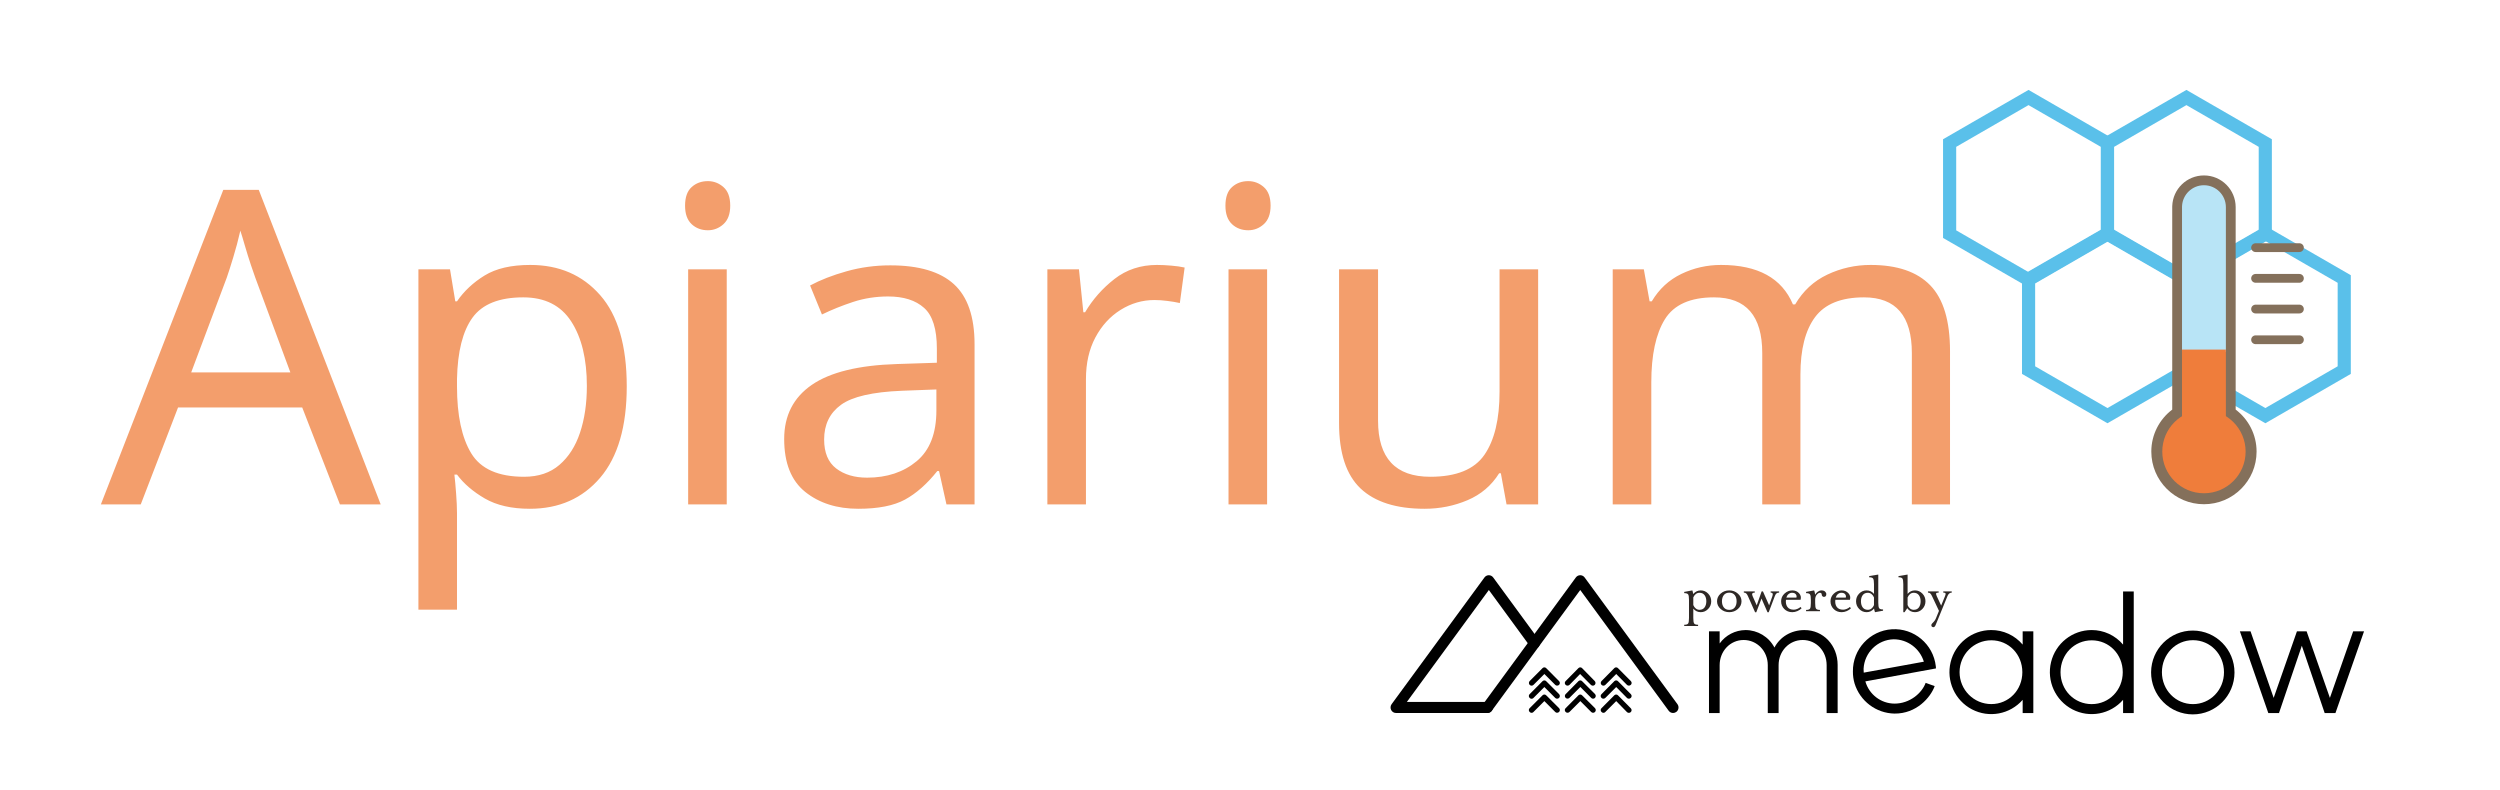
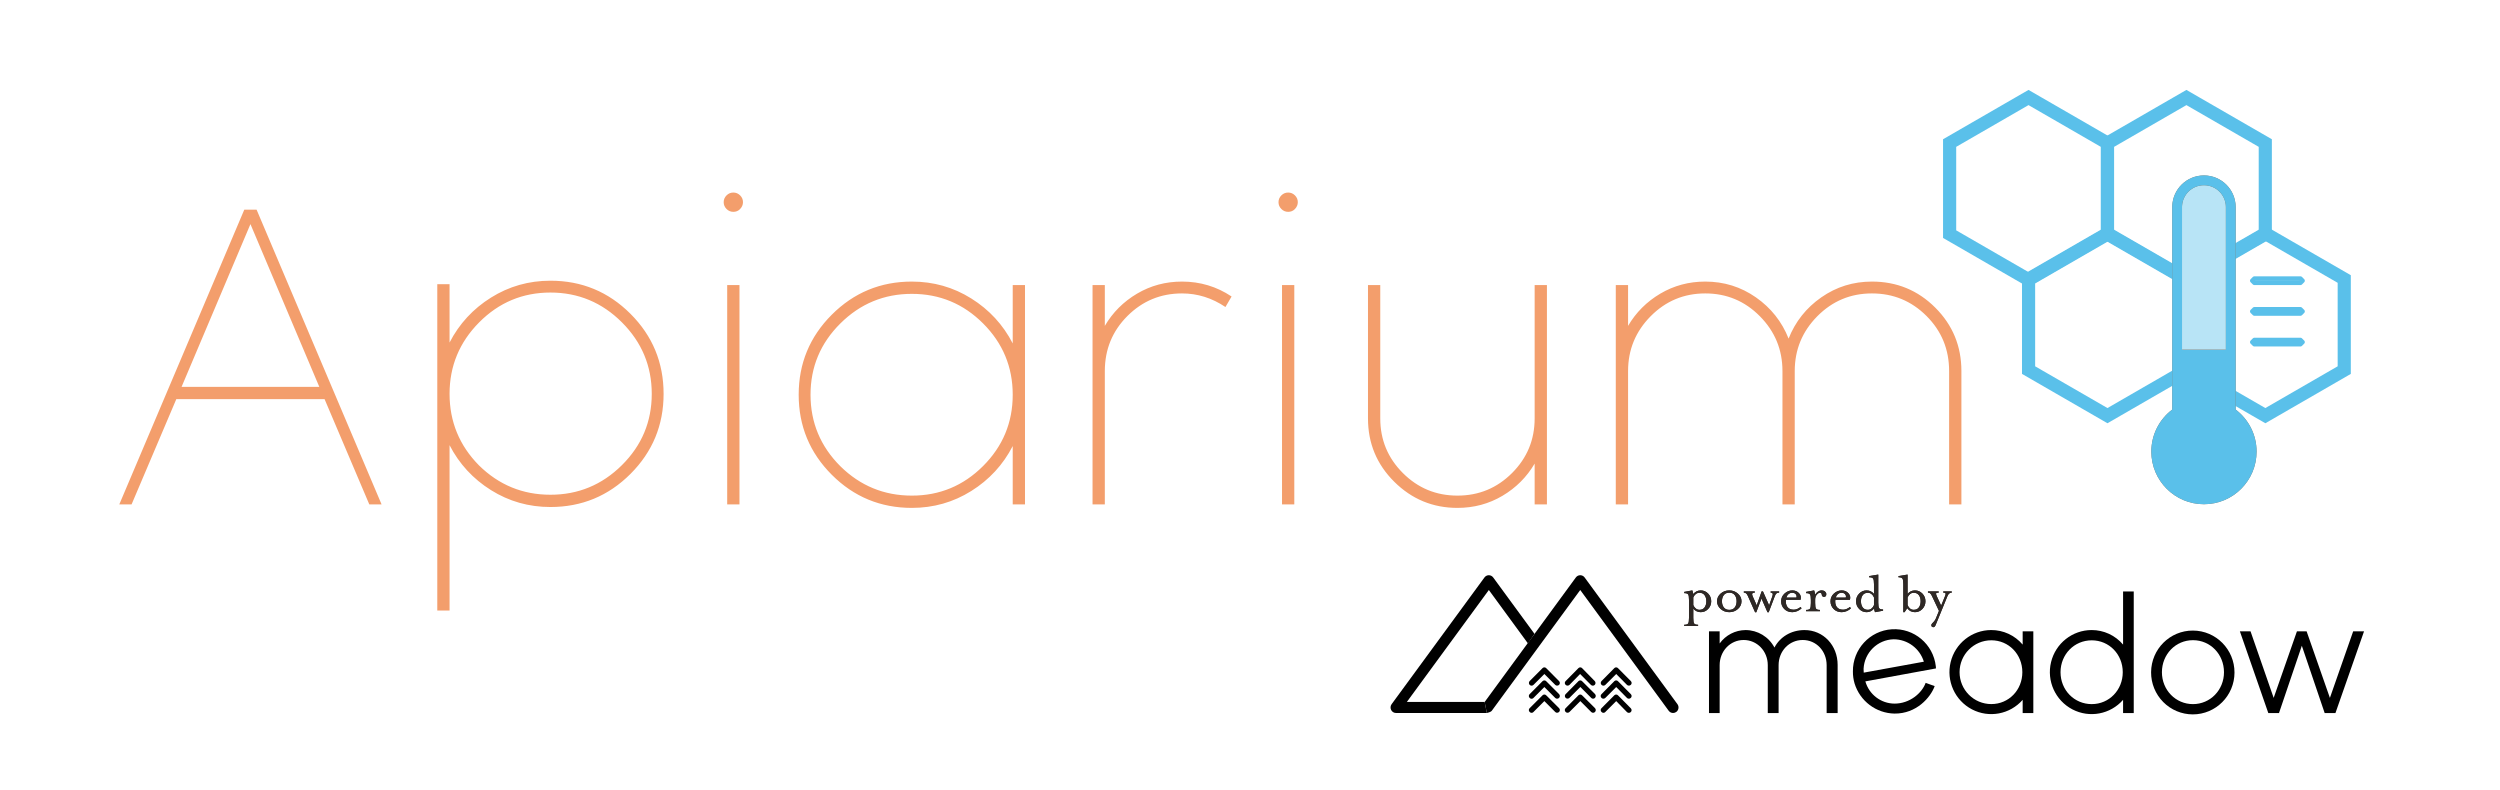
<svg xmlns="http://www.w3.org/2000/svg" width="570px" height="180px" viewBox="0 0 570 180" version="1.1">
  <g id="Apiarium_Logo" stroke="none" stroke-width="1" fill="none" fill-rule="evenodd">
    <g id="Icon" transform="translate(440, 20.5)">
      <g id="Honeycomb" stroke="#5AC0EA" stroke-width="3">
        <path d="M22.5,1.732 L4.514,12.116 L4.514,32.884 L22.5,43.268 L40.486,32.884 L40.486,12.116 L22.5,1.732 Z" id="Polygon" />
        <path d="M40.5,32.732 L22.514,43.116 L22.514,63.884 L40.5,74.268 L58.486,63.884 L58.486,43.116 L40.5,32.732 Z" id="Polygon-Copy" />
        <path d="M58.5,1.732 L40.514,12.116 L40.514,32.884 L58.5,43.268 L76.486,32.884 L76.486,12.116 L58.5,1.732 Z" id="Polygon-Copy-2" />
        <path d="M76.5,32.732 L58.514,43.116 L58.514,63.884 L76.5,74.268 L94.486,63.884 L94.486,43.116 L76.5,32.732 Z" id="Polygon-Copy-3" />
      </g>
      <g id="Therm" transform="translate(50.5, 19.5)">
        <path d="M12,0 C15.994,0 19.232,3.238 19.232,7.232 L19.232,7.232 L19.232,53.387 C22.128,55.578 24,59.052 24,62.964 C24,69.591 18.627,74.964 12,74.964 C5.373,74.964 0,69.591 0,62.964 C0,59.052 1.872,55.578 4.768,53.387 L4.768,7.232 L4.772,6.988 C4.901,3.107 8.087,0 12,0 Z" id="Combined-Shape" fill="#84705B" />
        <path d="M12,2.232 C14.761,2.232 17,4.471 17,7.232 L17,7.232 L17,40.232 L7,40.232 L7,7.232 L7.005,7.015 C7.118,4.354 9.311,2.232 12,2.232 Z" id="Combined-Shape" fill="#B8E4F6" />
        <circle id="Oval-Copy-2" fill="#EF7D3B" cx="12" cy="62.964" r="9.5" />
        <rect id="Rectangle-Copy-2" fill="#EF7D3B" x="7" y="39.705" width="10" height="24" />
-         <line x1="23.768" y1="16.464" x2="33.768" y2="16.464" id="Path-4" stroke="#84705B" stroke-width="2" stroke-linecap="round" stroke-linejoin="round" />
-         <line x1="23.768" y1="23.464" x2="33.768" y2="23.464" id="Path-4-Copy" stroke="#84705B" stroke-width="2" stroke-linecap="round" stroke-linejoin="round" />
-         <line x1="23.768" y1="30.464" x2="33.768" y2="30.464" id="Path-4-Copy-2" stroke="#84705B" stroke-width="2" stroke-linecap="round" stroke-linejoin="round" />
-         <line x1="23.768" y1="37.464" x2="33.768" y2="37.464" id="Path-4-Copy-3" stroke="#84705B" stroke-width="2" stroke-linecap="round" stroke-linejoin="round" />
+       </g>
+       <g id="Therm" transform="translate(50.5, 19.5)">
+         <path d="M12,0 C15.913,0 19.099,3.107 19.228,6.988 L19.232,7.232 L19.232,53.387 C22.128,55.578 24,59.052 24,62.964 C24,69.591 18.627,74.964 12,74.964 C5.373,74.964 0,69.591 0,62.964 C0,59.052 1.872,55.578 4.768,53.387 L4.768,7.232 L4.772,6.988 C4.901,3.107 8.087,0 12,0 Z M17,7.232 L16.995,7.015 C16.882,4.354 14.689,2.232 12,2.232 C9.386,2.232 7.24,4.238 7.019,6.795 L7.005,7.015 L7,7.232 L7,39.705 L17,39.705 L17,7.232 Z" id="Combined-Shape" fill="#5AC0EA" />
+         <polygon id="Path-6" stroke="#5AC0EA" stroke-linecap="round" stroke-linejoin="round" points="23.5 23.5 34 23.5 34.5 24 34 24.5 23.5 24.5 23 24" />
+         <polygon id="Path-6-Copy" stroke="#5AC0EA" stroke-linecap="round" stroke-linejoin="round" points="23.5 30.5 34 30.5 34.5 31 34 31.5 23.5 31.5 23 31" />
+         <polygon id="Path-6-Copy-2" stroke="#5AC0EA" stroke-linecap="round" stroke-linejoin="round" points="23.5 37.5 34 37.5 34.5 38 34 38.5 23.5 38.5 23 38" />
      </g>
    </g>
-     <text id="Apiarium" font-family="Wavehaus-28Thin, Wavehaus" font-size="100" font-weight="300" fill="#F39E6C">
-       <tspan x="23" y="115">Apiarium</tspan>
-     </text>
+     <path d="M30,115 L40.2,91 L74,91 L84.2,115 L87,115 L58.5,47.8 L55.7,47.8 L27.2,115 L30,115 Z M72.8,88.2 L41.4,88.2 L57.1,51.1 L72.8,88.2 Z M102.5,139.2 L102.5,101.5 C104.7,105.767 107.85,109.183 111.95,111.75 C116.05,114.317 120.567,115.6 125.5,115.6 C132.633,115.6 138.717,113.083 143.75,108.05 C148.783,103.017 151.3,96.933 151.3,89.8 C151.3,82.667 148.783,76.583 143.75,71.55 C138.717,66.517 132.633,64 125.5,64 C120.567,64 116.05,65.283 111.95,67.85 C107.85,70.417 104.7,73.833 102.5,78.1 L102.5,78.1 L102.5,64.8 L99.7,64.8 L99.7,139.2 L102.5,139.2 Z M125.5,112.8 C119.167,112.8 113.733,110.567 109.2,106.1 C104.733,101.567 102.5,96.133 102.5,89.8 C102.5,83.467 104.75,78.033 109.25,73.5 C113.75,68.967 119.167,66.7 125.5,66.7 C131.833,66.7 137.267,68.967 141.8,73.5 C146.333,78.033 148.6,83.467 148.6,89.8 C148.6,96.133 146.333,101.55 141.8,106.05 C137.267,110.55 131.833,112.8 125.5,112.8 Z M167.2,48.3 C167.8,48.3 168.3,48.1 168.7,47.7 C169.167,47.233 169.4,46.7 169.4,46.1 C169.4,45.5 169.183,44.983 168.75,44.55 C168.317,44.117 167.8,43.9 167.2,43.9 C166.6,43.9 166.083,44.117 165.65,44.55 C165.217,44.983 165,45.5 165,46.1 C165,46.7 165.217,47.217 165.65,47.65 C166.083,48.083 166.6,48.3 167.2,48.3 Z M168.6,115 L168.6,65 L165.8,65 L165.8,115 L168.6,115 Z M207.9,115.8 C212.833,115.8 217.35,114.517 221.45,111.95 C225.55,109.383 228.7,105.967 230.9,101.7 L230.9,101.7 L230.9,115 L233.7,115 L233.7,65 L230.9,65 L230.9,78.3 C228.7,74.033 225.55,70.617 221.45,68.05 C217.35,65.483 212.833,64.2 207.9,64.2 C200.767,64.2 194.683,66.717 189.65,71.75 C184.617,76.783 182.1,82.867 182.1,90 C182.1,97.133 184.617,103.217 189.65,108.25 C194.683,113.283 200.767,115.8 207.9,115.8 Z M207.9,113 C201.567,113 196.133,110.767 191.6,106.3 C187.067,101.767 184.8,96.333 184.8,90 C184.8,83.667 187.067,78.25 191.6,73.75 C196.133,69.25 201.567,67 207.9,67 C214.233,67 219.65,69.25 224.15,73.75 C228.65,78.25 230.9,83.667 230.9,90 C230.9,96.333 228.65,101.75 224.15,106.25 C219.65,110.75 214.233,113 207.9,113 Z M251.9,115 L251.9,84.6 C251.9,79.667 253.617,75.483 257.05,72.05 C260.483,68.617 264.633,66.9 269.5,66.9 C273.033,66.9 276.333,67.933 279.4,70 L279.4,70 L280.8,67.6 C277.4,65.333 273.633,64.2 269.5,64.2 C265.767,64.2 262.35,65.117 259.25,66.95 C256.15,68.783 253.7,71.233 251.9,74.3 L251.9,74.3 L251.9,65 L249.1,65 L249.1,115 L251.9,115 Z M293.7,48.3 C294.3,48.3 294.8,48.1 295.2,47.7 C295.667,47.233 295.9,46.7 295.9,46.1 C295.9,45.5 295.683,44.983 295.25,44.55 C294.817,44.117 294.3,43.9 293.7,43.9 C293.1,43.9 292.583,44.117 292.15,44.55 C291.717,44.983 291.5,45.5 291.5,46.1 C291.5,46.7 291.717,47.217 292.15,47.65 C292.583,48.083 293.1,48.3 293.7,48.3 Z M295.1,115 L295.1,65 L292.3,65 L292.3,115 L295.1,115 Z M332.3,115.8 C336.033,115.8 339.45,114.883 342.55,113.05 C345.65,111.217 348.1,108.767 349.9,105.7 L349.9,105.7 L349.9,115 L352.7,115 L352.7,65 L349.9,65 L349.9,95.4 C349.9,100.267 348.183,104.417 344.75,107.85 C341.317,111.283 337.167,113 332.3,113 C327.433,113 323.283,111.283 319.85,107.85 C316.417,104.417 314.7,100.267 314.7,95.4 L314.7,95.4 L314.7,65 L311.9,65 L311.9,95.4 C311.9,101.067 313.9,105.883 317.9,109.85 C321.9,113.817 326.7,115.8 332.3,115.8 Z M371.2,115 L371.2,84.6 C371.2,79.733 372.917,75.567 376.35,72.1 C379.783,68.633 383.933,66.9 388.8,66.9 C393.667,66.9 397.817,68.633 401.25,72.1 C404.683,75.567 406.4,79.733 406.4,84.6 L406.4,84.6 L406.4,115 L409.2,115 L409.2,84.6 C409.2,79.733 410.917,75.567 414.35,72.1 C417.783,68.633 421.933,66.9 426.8,66.9 C431.667,66.9 435.817,68.617 439.25,72.05 C442.683,75.483 444.4,79.667 444.4,84.6 L444.4,84.6 L444.4,115 L447.2,115 L447.2,84.6 C447.2,78.933 445.217,74.117 441.25,70.15 C437.283,66.183 432.467,64.2 426.8,64.2 C422.533,64.2 418.683,65.4 415.25,67.8 C411.817,70.2 409.333,73.333 407.8,77.2 C406.267,73.333 403.783,70.2 400.35,67.8 C396.917,65.4 393.067,64.2 388.8,64.2 C385.067,64.2 381.65,65.117 378.55,66.95 C375.45,68.783 373,71.233 371.2,74.3 L371.2,74.3 L371.2,65 L368.4,65 L368.4,115 L371.2,115 Z" id="Apiarium" fill="#F39E6C" fill-rule="nonzero" />
    <g id="Powered_by_Meadow_mono" transform="translate(317, 131)" fill-rule="nonzero">
-       <g id="meadow-logo-wordmark-color-h" fill="#000000">
-         <path d="M101.981,20.591 L101.981,31.584 L99.475,31.584 L99.475,20.655 C99.475,17.455 97.118,14.918 94.021,14.918 C90.924,14.918 88.522,17.452 88.522,20.655 L88.522,31.575 L86.053,31.575 L86.053,20.655 C86.053,17.455 83.622,14.918 80.554,14.918 C77.486,14.918 75.081,17.455 75.081,20.655 L75.081,31.575 L72.649,31.575 L72.649,12.948 L75.081,12.948 L75.081,15.709 C76.453,13.809 78.641,12.676 80.976,12.655 C83.74,12.653 86.278,14.186 87.573,16.64 C88.826,14.255 91.335,12.655 94.427,12.655 C98.736,12.652 101.981,16.154 101.981,20.591 Z" id="Path" />
-         <path d="M122.048,24.689 L124.109,25.434 C123.151,28.052 119.947,31.732 114.971,31.697 C110.76,31.635 107.069,28.85 105.834,24.803 C105.579,23.928 105.455,23.02 105.463,22.109 C105.398,17.031 109.307,12.794 114.35,12.475 C119.393,12.157 123.799,15.87 124.366,20.916 C124.396,21.076 124.409,21.237 124.404,21.399 L108.302,24.355 C109.151,27.346 111.865,29.412 114.96,29.423 C118.433,29.423 121.2,27.037 122.048,24.689 Z M107.897,21.489 C107.897,21.713 107.932,21.975 107.932,22.362 L121.64,19.866 C120.706,16.829 117.911,14.758 114.748,14.758 C111.068,14.858 108.083,17.788 107.897,21.484 L107.897,21.489 Z" id="Shape" />
-         <path d="M146.598,12.948 L146.598,31.584 L144.167,31.584 L144.167,28.564 C141.269,31.875 136.496,32.77 132.605,30.733 C128.714,28.696 126.708,24.253 127.745,19.968 C128.783,15.684 132.596,12.664 136.983,12.651 C139.747,12.639 142.376,13.852 144.167,15.968 L144.167,12.948 L146.598,12.948 Z M144.094,22.257 C144.094,18.185 140.997,14.985 137.018,14.985 C133.021,14.985 129.782,18.241 129.782,22.257 C129.782,26.274 133.021,29.53 137.018,29.53 C140.997,29.533 144.094,26.33 144.094,22.266 L144.094,22.257 Z" id="Shape" />
-         <path d="M169.493,3.857 L169.493,31.584 L167.062,31.584 L167.062,28.564 C164.163,31.875 159.391,32.77 155.5,30.733 C151.609,28.696 149.603,24.253 150.64,19.968 C151.677,15.684 155.49,12.664 159.878,12.652 C162.642,12.639 165.27,13.852 167.062,15.968 L167.062,3.857 L169.493,3.857 Z M166.989,22.266 C166.989,18.193 163.892,14.993 159.912,14.993 C155.933,14.993 152.801,18.193 152.801,22.266 C152.801,26.339 155.933,29.539 159.912,29.539 C163.892,29.539 166.989,26.33 166.989,22.266 Z" id="Shape" />
-         <path d="M173.449,22.266 C173.481,16.996 177.752,12.747 182.996,12.768 C188.239,12.789 192.476,17.073 192.465,22.344 C192.455,27.614 188.201,31.881 182.958,31.881 C180.426,31.88 177.999,30.865 176.215,29.06 C174.43,27.256 173.435,24.811 173.449,22.266 Z M190.069,22.266 C190.069,18.193 186.975,14.961 182.995,14.961 C179.015,14.961 175.918,18.205 175.918,22.266 C175.918,26.327 179.05,29.539 182.995,29.539 C186.94,29.539 190.069,26.33 190.069,22.266 Z" id="Shape" />
-         <polygon id="Path" points="222 12.948 215.479 31.584 213.027 31.584 207.817 16.23 202.608 31.584 200.176 31.584 193.693 12.948 196.124 12.948 201.395 28.119 206.7 12.948 208.909 12.948 214.217 28.119 219.522 12.948" />
-         <path d="M22.128,31.561 L1.288,31.561 C0.817,31.561 0.386,31.292 0.177,30.868 C-0.033,30.442 0.01,29.934 0.289,29.551 L21.459,0.657 C21.693,0.338 22.063,0.149 22.458,0.148 L22.458,0.148 C22.848,0.153 23.213,0.341 23.445,0.657 L33.864,14.88 C34.274,15.439 34.157,16.225 33.604,16.64 C33.34,16.839 33.008,16.923 32.682,16.874 C32.356,16.826 32.062,16.648 31.867,16.381 L22.458,3.52 L3.763,29.041 L22.128,29.041 C22.82,29.041 23.381,29.605 23.381,30.301 C23.381,30.997 22.82,31.561 22.128,31.561 Z" id="Path" />
-         <path d="M64.461,31.561 C64.066,31.561 63.694,31.372 63.46,31.052 L43.294,3.52 L23.129,31.052 C22.721,31.604 21.944,31.721 21.392,31.313 C20.841,30.896 20.726,30.11 21.135,29.551 L42.296,0.657 C42.529,0.338 42.9,0.149 43.294,0.149 C43.689,0.149 44.06,0.338 44.293,0.657 L65.457,29.551 C65.867,30.11 65.752,30.896 65.199,31.313 C64.986,31.474 64.727,31.56 64.461,31.561 Z" id="Path" />
-         <path d="M35.546,27.546 C35.441,27.427 35.291,27.356 35.133,27.35 C34.974,27.345 34.82,27.405 34.707,27.517 L34.681,27.546 L31.769,30.455 C31.651,30.559 31.58,30.707 31.573,30.864 C31.565,31.021 31.621,31.175 31.728,31.29 C31.74,31.305 31.754,31.319 31.769,31.331 C31.871,31.447 32.014,31.517 32.168,31.527 C32.322,31.536 32.473,31.483 32.588,31.38 L32.634,31.331 L35.112,28.849 L37.592,31.331 C37.705,31.448 37.862,31.513 38.024,31.508 C38.185,31.506 38.34,31.443 38.458,31.331 C38.696,31.11 38.714,30.739 38.498,30.496 L38.458,30.455 L35.546,27.546 Z" id="Path" />
-         <path d="M35.546,24.326 C35.44,24.207 35.291,24.136 35.132,24.132 C34.973,24.127 34.819,24.187 34.707,24.3 L34.681,24.326 L31.769,27.252 C31.651,27.356 31.58,27.504 31.573,27.661 C31.565,27.819 31.621,27.972 31.728,28.087 C31.741,28.102 31.755,28.115 31.769,28.128 C31.871,28.244 32.015,28.314 32.169,28.322 C32.323,28.331 32.473,28.278 32.588,28.175 C32.588,28.175 32.62,28.145 32.634,28.128 L35.112,25.644 L37.592,28.128 C37.706,28.244 37.862,28.307 38.024,28.303 C38.186,28.304 38.341,28.241 38.458,28.128 C38.694,27.907 38.712,27.536 38.498,27.293 L38.458,27.252 L35.546,24.326 Z" id="Path" />
-         <path d="M35.546,21.35 C35.44,21.231 35.291,21.16 35.132,21.156 C34.973,21.151 34.819,21.211 34.707,21.324 L34.681,21.35 L31.769,24.279 C31.53,24.521 31.53,24.91 31.769,25.152 C31.884,25.269 32.04,25.334 32.203,25.334 C32.366,25.334 32.522,25.269 32.637,25.152 L35.115,22.671 L37.595,25.152 C37.709,25.267 37.865,25.329 38.027,25.324 C38.188,25.324 38.343,25.262 38.461,25.152 C38.695,24.93 38.71,24.561 38.495,24.32 L38.455,24.279 L35.546,21.35 Z" id="Path" />
-         <path d="M43.731,27.546 C43.628,27.43 43.483,27.36 43.327,27.352 C43.172,27.344 43.021,27.4 42.906,27.505 C42.892,27.518 42.878,27.531 42.866,27.546 L39.972,30.455 C39.854,30.559 39.783,30.707 39.775,30.864 C39.768,31.021 39.824,31.175 39.931,31.29 C39.943,31.305 39.957,31.319 39.972,31.331 C40.084,31.448 40.241,31.513 40.403,31.508 C40.565,31.506 40.72,31.443 40.837,31.331 L43.312,28.849 L45.789,31.331 C45.903,31.449 46.06,31.516 46.223,31.516 C46.387,31.516 46.544,31.449 46.658,31.331 C46.896,31.089 46.896,30.7 46.658,30.458 L43.731,27.546 Z" id="Path" />
-         <path d="M43.731,24.326 C43.628,24.209 43.483,24.139 43.327,24.132 C43.172,24.124 43.021,24.179 42.906,24.285 L42.866,24.326 L39.972,27.252 C39.796,27.425 39.743,27.688 39.838,27.916 C39.933,28.144 40.157,28.29 40.403,28.285 C40.565,28.286 40.721,28.224 40.837,28.111 L43.312,25.626 L45.789,28.111 C45.893,28.227 46.038,28.297 46.193,28.305 C46.348,28.312 46.5,28.257 46.614,28.151 C46.628,28.138 46.642,28.125 46.655,28.111 C46.893,27.869 46.893,27.479 46.655,27.238 L46.655,27.238 L43.731,24.326 Z" id="Path" />
-         <path d="M43.731,21.35 C43.628,21.233 43.483,21.163 43.327,21.156 C43.172,21.148 43.021,21.203 42.906,21.309 C42.892,21.322 42.879,21.336 42.866,21.35 L39.972,24.279 C39.854,24.383 39.783,24.531 39.775,24.688 C39.768,24.845 39.824,24.999 39.931,25.114 C39.944,25.128 39.957,25.142 39.972,25.155 C40.087,25.268 40.242,25.33 40.403,25.327 C40.564,25.327 40.719,25.265 40.837,25.155 L43.263,22.673 L45.731,25.155 C45.846,25.271 46.002,25.337 46.166,25.337 C46.329,25.337 46.485,25.271 46.6,25.155 C46.835,24.912 46.835,24.525 46.6,24.282 L43.731,21.35 Z" id="Path" />
-         <path d="M51.911,27.546 C51.808,27.43 51.662,27.36 51.507,27.352 C51.352,27.344 51.2,27.4 51.086,27.505 L51.046,27.546 L48.151,30.455 C48.033,30.559 47.963,30.707 47.955,30.864 C47.947,31.021 48.003,31.175 48.111,31.29 C48.123,31.305 48.136,31.319 48.151,31.331 C48.253,31.447 48.397,31.517 48.55,31.527 C48.704,31.536 48.855,31.483 48.97,31.38 L49.017,31.331 L51.494,28.849 L53.949,31.357 C54.062,31.472 54.219,31.534 54.38,31.529 C54.542,31.532 54.698,31.47 54.814,31.357 C55.052,31.134 55.068,30.759 54.849,30.516 L54.814,30.481 L51.911,27.546 Z" id="Path" />
-         <path d="M51.911,24.326 C51.808,24.209 51.662,24.139 51.507,24.132 C51.352,24.124 51.2,24.179 51.086,24.285 C51.074,24.3 51.06,24.314 51.046,24.326 L48.151,27.252 C48.033,27.356 47.963,27.504 47.955,27.661 C47.947,27.819 48.003,27.972 48.111,28.087 C48.123,28.102 48.137,28.115 48.151,28.128 C48.264,28.242 48.417,28.306 48.577,28.306 C48.736,28.306 48.89,28.242 49.002,28.128 L49.017,28.128 L51.494,25.644 L53.949,28.128 C54.062,28.244 54.218,28.307 54.38,28.303 C54.542,28.305 54.698,28.242 54.814,28.128 C54.932,28.024 55.003,27.877 55.01,27.719 C55.018,27.562 54.962,27.408 54.855,27.293 L54.814,27.252 L51.911,24.326 Z" id="Path" />
-         <path d="M51.911,21.35 C51.808,21.233 51.662,21.163 51.507,21.156 C51.352,21.148 51.2,21.203 51.086,21.309 C51.073,21.323 51.06,21.337 51.046,21.35 L48.151,24.279 C47.913,24.521 47.913,24.91 48.151,25.152 C48.266,25.269 48.422,25.334 48.585,25.334 C48.748,25.334 48.905,25.269 49.019,25.152 L51.497,22.671 L53.951,25.152 C54.065,25.267 54.221,25.329 54.383,25.324 C54.544,25.324 54.699,25.263 54.817,25.152 C54.935,25.048 55.006,24.901 55.013,24.743 C55.021,24.586 54.965,24.432 54.857,24.317 L54.817,24.276 L51.911,21.35 Z" id="Path" />
+       <g>
+         <g id="meadow-logo-wordmark-color-h" fill="#000000">
+           <path d="M101.981,20.591 L101.981,31.584 L99.475,31.584 L99.475,20.655 C99.475,17.455 97.118,14.918 94.021,14.918 C90.924,14.918 88.522,17.452 88.522,20.655 L88.522,31.575 L86.053,31.575 L86.053,20.655 C86.053,17.455 83.622,14.918 80.554,14.918 C77.486,14.918 75.081,17.455 75.081,20.655 L75.081,31.575 L72.649,31.575 L72.649,12.948 L75.081,12.948 L75.081,15.709 C76.453,13.809 78.641,12.676 80.976,12.655 C83.74,12.653 86.278,14.186 87.573,16.64 C88.826,14.255 91.335,12.655 94.427,12.655 C98.736,12.652 101.981,16.154 101.981,20.591 Z" id="Path" />
+           <path d="M122.048,24.689 L124.109,25.434 C123.151,28.052 119.947,31.732 114.971,31.697 C110.76,31.635 107.069,28.85 105.834,24.803 C105.579,23.928 105.455,23.02 105.463,22.109 C105.398,17.031 109.307,12.794 114.35,12.475 C119.393,12.157 123.799,15.87 124.366,20.916 C124.396,21.076 124.409,21.237 124.404,21.399 L108.302,24.355 C109.151,27.346 111.865,29.412 114.96,29.423 C118.433,29.423 121.2,27.037 122.048,24.689 Z M107.897,21.489 C107.897,21.713 107.932,21.975 107.932,22.362 L121.64,19.866 C120.706,16.829 117.911,14.758 114.748,14.758 C111.068,14.858 108.083,17.788 107.897,21.484 L107.897,21.489 Z" id="Shape" />
+           <path d="M146.598,12.948 L146.598,31.584 L144.167,31.584 L144.167,28.564 C141.269,31.875 136.496,32.77 132.605,30.733 C128.714,28.696 126.708,24.253 127.745,19.968 C128.783,15.684 132.596,12.664 136.983,12.651 C139.747,12.639 142.376,13.852 144.167,15.968 L144.167,12.948 L146.598,12.948 Z M144.094,22.257 C144.094,18.185 140.997,14.985 137.018,14.985 C133.021,14.985 129.782,18.241 129.782,22.257 C129.782,26.274 133.021,29.53 137.018,29.53 C140.997,29.533 144.094,26.33 144.094,22.266 L144.094,22.257 Z" id="Shape" />
+           <path d="M169.493,3.857 L169.493,31.584 L167.062,31.584 L167.062,28.564 C164.163,31.875 159.391,32.77 155.5,30.733 C151.609,28.696 149.603,24.253 150.64,19.968 C151.677,15.684 155.49,12.664 159.878,12.652 C162.642,12.639 165.27,13.852 167.062,15.968 L167.062,3.857 L169.493,3.857 Z M166.989,22.266 C166.989,18.193 163.892,14.993 159.912,14.993 C155.933,14.993 152.801,18.193 152.801,22.266 C152.801,26.339 155.933,29.539 159.912,29.539 C163.892,29.539 166.989,26.33 166.989,22.266 Z" id="Shape" />
+           <path d="M173.449,22.266 C173.481,16.996 177.752,12.747 182.996,12.768 C188.239,12.789 192.476,17.073 192.465,22.344 C192.455,27.614 188.201,31.881 182.958,31.881 C180.426,31.88 177.999,30.865 176.215,29.06 C174.43,27.256 173.435,24.811 173.449,22.266 Z M190.069,22.266 C190.069,18.193 186.975,14.961 182.995,14.961 C179.015,14.961 175.918,18.205 175.918,22.266 C175.918,26.327 179.05,29.539 182.995,29.539 C186.94,29.539 190.069,26.33 190.069,22.266 Z" id="Shape" />
+           <polygon id="Path" points="222 12.948 215.479 31.584 213.027 31.584 207.817 16.23 202.608 31.584 200.176 31.584 193.693 12.948 196.124 12.948 201.395 28.119 206.7 12.948 208.909 12.948 214.217 28.119 219.522 12.948" />
+           <path d="M22,31.56 L1.288,31.561 C0.817,31.561 0.386,31.292 0.177,30.868 C-0.033,30.442 0.01,29.934 0.289,29.551 L21.459,0.657 C21.693,0.338 22.063,0.149 22.458,0.148 C22.848,0.153 23.213,0.341 23.445,0.657 L32.868,13.521 L31.37,15.701 L22.458,3.52 L3.763,29.041 L21.5,29.041 L22,31.56 Z" id="Path" />
+           <path d="M64.461,31.561 C64.066,31.561 63.694,31.372 63.46,31.052 L43.294,3.52 L23.129,31.052 C22.984,31.248 22.607,31.418 22,31.56 L21.499,29.054 L42.296,0.657 C42.529,0.338 42.9,0.149 43.294,0.149 C43.689,0.149 44.06,0.338 44.293,0.657 L65.457,29.551 C65.867,30.11 65.752,30.896 65.199,31.313 C64.986,31.474 64.727,31.56 64.461,31.561 Z" id="Path" />
+           <path d="M35.546,27.546 C35.441,27.427 35.291,27.356 35.133,27.35 C34.974,27.345 34.82,27.405 34.707,27.517 L34.681,27.546 L31.769,30.455 C31.651,30.559 31.58,30.707 31.573,30.864 C31.565,31.021 31.621,31.175 31.728,31.29 C31.74,31.305 31.754,31.319 31.769,31.331 C31.871,31.447 32.014,31.517 32.168,31.527 C32.322,31.536 32.473,31.483 32.588,31.38 L32.634,31.331 L35.112,28.849 L37.592,31.331 C37.705,31.448 37.862,31.513 38.024,31.508 C38.185,31.506 38.34,31.443 38.458,31.331 C38.696,31.11 38.714,30.739 38.498,30.496 L38.458,30.455 L35.546,27.546 Z" id="Path" />
+           <path d="M35.546,24.326 C35.44,24.207 35.291,24.136 35.132,24.132 C34.973,24.127 34.819,24.187 34.707,24.3 L34.681,24.326 L31.769,27.252 C31.651,27.356 31.58,27.504 31.573,27.661 C31.565,27.819 31.621,27.972 31.728,28.087 C31.741,28.102 31.755,28.115 31.769,28.128 C31.871,28.244 32.015,28.314 32.169,28.322 C32.323,28.331 32.473,28.278 32.588,28.175 C32.588,28.175 32.62,28.145 32.634,28.128 L35.112,25.644 L37.592,28.128 C37.706,28.244 37.862,28.307 38.024,28.303 C38.186,28.304 38.341,28.241 38.458,28.128 C38.694,27.907 38.712,27.536 38.498,27.293 L38.458,27.252 L35.546,24.326 Z" id="Path" />
+           <path d="M35.546,21.35 C35.44,21.231 35.291,21.16 35.132,21.156 C34.973,21.151 34.819,21.211 34.707,21.324 L34.681,21.35 L31.769,24.279 C31.53,24.521 31.53,24.91 31.769,25.152 C31.884,25.269 32.04,25.334 32.203,25.334 C32.366,25.334 32.522,25.269 32.637,25.152 L35.115,22.671 L37.595,25.152 C37.709,25.267 37.865,25.329 38.027,25.324 C38.188,25.324 38.343,25.262 38.461,25.152 C38.695,24.93 38.71,24.561 38.495,24.32 L38.455,24.279 L35.546,21.35 Z" id="Path" />
+           <path d="M43.731,27.546 C43.628,27.43 43.483,27.36 43.327,27.352 C43.172,27.344 43.021,27.4 42.906,27.505 C42.892,27.518 42.878,27.531 42.866,27.546 L39.972,30.455 C39.854,30.559 39.783,30.707 39.775,30.864 C39.768,31.021 39.824,31.175 39.931,31.29 C39.943,31.305 39.957,31.319 39.972,31.331 C40.084,31.448 40.241,31.513 40.403,31.508 C40.565,31.506 40.72,31.443 40.837,31.331 L43.312,28.849 L45.789,31.331 C45.903,31.449 46.06,31.516 46.223,31.516 C46.387,31.516 46.544,31.449 46.658,31.331 C46.896,31.089 46.896,30.7 46.658,30.458 L43.731,27.546 Z" id="Path" />
+           <path d="M43.731,24.326 C43.628,24.209 43.483,24.139 43.327,24.132 C43.172,24.124 43.021,24.179 42.906,24.285 L42.866,24.326 L39.972,27.252 C39.796,27.425 39.743,27.688 39.838,27.916 C39.933,28.144 40.157,28.29 40.403,28.285 C40.565,28.286 40.721,28.224 40.837,28.111 L43.312,25.626 L45.789,28.111 C45.893,28.227 46.038,28.297 46.193,28.305 C46.348,28.312 46.5,28.257 46.614,28.151 C46.628,28.138 46.642,28.125 46.655,28.111 C46.893,27.869 46.893,27.479 46.655,27.238 L46.655,27.238 L43.731,24.326 Z" id="Path" />
+           <path d="M43.731,21.35 C43.628,21.233 43.483,21.163 43.327,21.156 C43.172,21.148 43.021,21.203 42.906,21.309 C42.892,21.322 42.879,21.336 42.866,21.35 L39.972,24.279 C39.854,24.383 39.783,24.531 39.775,24.688 C39.768,24.845 39.824,24.999 39.931,25.114 C39.944,25.128 39.957,25.142 39.972,25.155 C40.087,25.268 40.242,25.33 40.403,25.327 C40.564,25.327 40.719,25.265 40.837,25.155 L43.263,22.673 L45.731,25.155 C45.846,25.271 46.002,25.337 46.166,25.337 C46.329,25.337 46.485,25.271 46.6,25.155 C46.835,24.912 46.835,24.525 46.6,24.282 L43.731,21.35 Z" id="Path" />
+           <path d="M51.911,27.546 C51.808,27.43 51.662,27.36 51.507,27.352 C51.352,27.344 51.2,27.4 51.086,27.505 L51.046,27.546 L48.151,30.455 C48.033,30.559 47.963,30.707 47.955,30.864 C47.947,31.021 48.003,31.175 48.111,31.29 C48.123,31.305 48.136,31.319 48.151,31.331 C48.253,31.447 48.397,31.517 48.55,31.527 C48.704,31.536 48.855,31.483 48.97,31.38 L49.017,31.331 L51.494,28.849 L53.949,31.357 C54.062,31.472 54.219,31.534 54.38,31.529 C54.542,31.532 54.698,31.47 54.814,31.357 C55.052,31.134 55.068,30.759 54.849,30.516 L54.814,30.481 L51.911,27.546 Z" id="Path" />
+           <path d="M51.911,24.326 C51.808,24.209 51.662,24.139 51.507,24.132 C51.352,24.124 51.2,24.179 51.086,24.285 C51.074,24.3 51.06,24.314 51.046,24.326 L48.151,27.252 C48.033,27.356 47.963,27.504 47.955,27.661 C47.947,27.819 48.003,27.972 48.111,28.087 C48.123,28.102 48.137,28.115 48.151,28.128 C48.264,28.242 48.417,28.306 48.577,28.306 C48.736,28.306 48.89,28.242 49.002,28.128 L49.017,28.128 L51.494,25.644 L53.949,28.128 C54.062,28.244 54.218,28.307 54.38,28.303 C54.542,28.305 54.698,28.242 54.814,28.128 C54.932,28.024 55.003,27.877 55.01,27.719 C55.018,27.562 54.962,27.408 54.855,27.293 L54.814,27.252 L51.911,24.326 Z" id="Path" />
+           <path d="M51.911,21.35 C51.808,21.233 51.662,21.163 51.507,21.156 C51.352,21.148 51.2,21.203 51.086,21.309 C51.073,21.323 51.06,21.337 51.046,21.35 L48.151,24.279 C47.913,24.521 47.913,24.91 48.151,25.152 C48.266,25.269 48.422,25.334 48.585,25.334 C48.748,25.334 48.905,25.269 49.019,25.152 L51.497,22.671 L53.951,25.152 C54.065,25.267 54.221,25.329 54.383,25.324 C54.544,25.324 54.699,25.263 54.817,25.152 C54.935,25.048 55.006,24.901 55.013,24.743 C55.021,24.586 54.965,24.432 54.857,24.317 L54.817,24.276 L51.911,21.35 Z" id="Path" />
+         </g>
+         <path d="M70.163,11.729 L70.163,11.445 C69.702,11.445 69.405,11.351 69.272,11.161 C69.138,10.972 69.072,10.543 69.072,9.876 L69.072,9.876 L69.072,7.766 C69.523,8.307 70.089,8.577 70.77,8.577 C71.424,8.577 71.986,8.334 72.455,7.847 C72.925,7.36 73.159,6.773 73.159,6.088 C73.159,5.402 72.925,4.818 72.455,4.336 C71.986,3.853 71.424,3.612 70.77,3.612 C70.098,3.612 69.527,3.887 69.058,4.437 C68.975,3.986 68.906,3.711 68.851,3.612 L68.851,3.612 L67,3.95 L67,4.234 C67.46,4.234 67.757,4.327 67.891,4.512 C68.024,4.697 68.091,5.127 68.091,5.804 L68.091,5.804 L68.091,9.876 C68.091,10.552 68.024,10.983 67.891,11.168 C67.757,11.353 67.46,11.445 67,11.445 L67,11.445 L67,11.729 L70.163,11.729 Z M70.48,8.036 C70.167,8.036 69.889,7.939 69.645,7.745 C69.401,7.551 69.21,7.287 69.072,6.954 L69.072,6.954 L69.072,5.209 C69.21,4.884 69.401,4.627 69.645,4.437 C69.889,4.248 70.167,4.153 70.48,4.153 C70.987,4.153 71.373,4.334 71.64,4.694 C71.907,5.055 72.041,5.52 72.041,6.088 C72.041,6.656 71.907,7.125 71.64,7.495 C71.373,7.856 70.987,8.036 70.48,8.036 Z M77.275,8.577 C78.039,8.577 78.695,8.334 79.243,7.847 C79.791,7.36 80.065,6.773 80.065,6.088 C80.065,5.402 79.788,4.821 79.236,4.343 C78.693,3.856 78.039,3.612 77.275,3.612 C76.511,3.612 75.855,3.853 75.307,4.336 C74.759,4.818 74.485,5.402 74.485,6.088 C74.485,6.773 74.759,7.36 75.307,7.847 C75.855,8.334 76.511,8.577 77.275,8.577 Z M77.275,8.05 C76.732,8.05 76.317,7.865 76.032,7.495 C75.747,7.125 75.604,6.656 75.604,6.088 C75.604,5.52 75.747,5.051 76.032,4.681 C76.317,4.311 76.732,4.126 77.275,4.126 C77.818,4.126 78.232,4.309 78.518,4.674 C78.803,5.039 78.946,5.511 78.946,6.088 C78.946,6.665 78.803,7.139 78.518,7.508 C78.232,7.869 77.818,8.05 77.275,8.05 Z M83.434,8.591 L84.622,5.466 L85.989,8.591 L86.265,8.591 L87.66,4.911 C87.771,4.613 87.9,4.406 88.047,4.289 C88.194,4.171 88.392,4.113 88.641,4.113 L88.641,4.113 L88.641,3.842 L86.707,3.842 L86.707,4.113 C87.168,4.113 87.301,4.379 87.108,4.911 L87.108,4.911 L86.362,7.021 L84.953,3.842 L84.65,3.842 L83.531,7.021 L82.592,4.911 C82.352,4.379 82.518,4.113 83.089,4.113 L83.089,4.113 L83.089,3.842 L80.589,3.842 L80.589,4.113 C80.801,4.113 80.978,4.171 81.121,4.289 C81.264,4.406 81.4,4.613 81.528,4.911 L81.528,4.911 L83.158,8.591 L83.434,8.591 Z M91.651,8.577 C92.038,8.577 92.425,8.494 92.811,8.327 C93.198,8.16 93.516,7.946 93.764,7.684 L93.764,7.684 L93.516,7.387 C93.322,7.567 93.078,7.716 92.784,7.833 C92.489,7.95 92.227,8.009 91.997,8.009 C91.315,8.009 90.825,7.799 90.526,7.38 C90.227,6.961 90.118,6.417 90.201,5.75 L90.201,5.75 L93.53,5.75 C93.695,5.182 93.58,4.683 93.184,4.255 C92.788,3.826 92.277,3.612 91.651,3.612 C90.988,3.612 90.397,3.851 89.877,4.329 C89.357,4.807 89.096,5.393 89.096,6.088 C89.096,6.782 89.336,7.371 89.815,7.853 C90.293,8.336 90.906,8.577 91.651,8.577 Z M92.577,5.249 L90.284,5.249 C90.385,4.915 90.553,4.649 90.788,4.451 C91.023,4.253 91.288,4.153 91.582,4.153 C91.997,4.153 92.289,4.273 92.459,4.512 C92.63,4.751 92.669,4.997 92.577,5.249 L92.577,5.249 Z M97.949,8.347 L97.949,8.063 C97.488,8.063 97.192,7.968 97.058,7.779 C96.925,7.59 96.858,7.157 96.858,6.48 L96.858,6.48 L96.858,5.736 C96.858,5.258 96.982,4.875 97.231,4.586 C97.479,4.298 97.709,4.153 97.921,4.153 C98.216,4.153 98.363,4.302 98.363,4.6 C98.363,4.726 98.411,4.839 98.508,4.938 C98.605,5.037 98.718,5.087 98.847,5.087 C99.215,5.087 99.399,4.875 99.399,4.451 C99.399,4.253 99.305,4.063 99.116,3.883 C98.927,3.702 98.658,3.612 98.308,3.612 C98.032,3.612 97.755,3.707 97.479,3.896 C97.203,4.086 96.996,4.316 96.858,4.586 C96.784,4.108 96.706,3.784 96.623,3.612 L96.623,3.612 L94.786,3.95 L94.786,4.234 C95.247,4.234 95.544,4.329 95.677,4.519 C95.811,4.708 95.877,5.136 95.877,5.804 L95.877,5.804 L95.877,6.48 C95.877,7.157 95.811,7.59 95.677,7.779 C95.544,7.968 95.247,8.063 94.786,8.063 L94.786,8.063 L94.786,8.347 L97.949,8.347 Z M102.907,8.577 C103.293,8.577 103.68,8.494 104.067,8.327 C104.453,8.16 104.771,7.946 105.02,7.684 L105.02,7.684 L104.771,7.387 C104.578,7.567 104.334,7.716 104.039,7.833 C103.745,7.95 103.482,8.009 103.252,8.009 C102.571,8.009 102.08,7.799 101.781,7.38 C101.482,6.961 101.374,6.417 101.457,5.75 L101.457,5.75 L104.785,5.75 C104.951,5.182 104.836,4.683 104.44,4.255 C104.044,3.826 103.533,3.612 102.907,3.612 C102.244,3.612 101.652,3.851 101.132,4.329 C100.612,4.807 100.352,5.393 100.352,6.088 C100.352,6.782 100.591,7.371 101.07,7.853 C101.549,8.336 102.161,8.577 102.907,8.577 Z M103.832,5.249 L101.54,5.249 C101.641,4.915 101.809,4.649 102.044,4.451 C102.278,4.253 102.543,4.153 102.838,4.153 C103.252,4.153 103.544,4.273 103.715,4.512 C103.885,4.751 103.924,4.997 103.832,5.249 L103.832,5.249 Z M110.502,8.577 L112.339,8.239 L112.339,7.955 C111.879,7.955 111.582,7.86 111.448,7.671 C111.315,7.481 111.248,7.048 111.248,6.372 L111.248,6.372 L111.248,0 L109.177,0.338 L109.177,0.622 C109.637,0.622 109.934,0.717 110.067,0.906 C110.201,1.096 110.268,1.529 110.268,2.205 L110.268,2.205 L110.268,4.41 C109.826,3.878 109.264,3.612 108.583,3.612 C107.929,3.612 107.365,3.853 106.891,4.336 C106.417,4.818 106.18,5.402 106.18,6.088 C106.18,6.773 106.417,7.36 106.891,7.847 C107.365,8.334 107.929,8.577 108.583,8.577 C109.264,8.577 109.83,8.302 110.281,7.752 C110.364,8.167 110.438,8.442 110.502,8.577 L110.502,8.577 Z M108.873,8.036 C108.357,8.036 107.966,7.856 107.699,7.495 C107.432,7.134 107.298,6.665 107.298,6.088 C107.298,5.52 107.432,5.055 107.699,4.694 C107.966,4.334 108.357,4.153 108.873,4.153 C109.177,4.153 109.453,4.25 109.701,4.444 C109.95,4.638 110.139,4.897 110.268,5.222 L110.268,5.222 L110.268,6.967 C110.139,7.292 109.95,7.551 109.701,7.745 C109.453,7.939 109.177,8.036 108.873,8.036 Z M117.242,8.577 L117.849,7.671 C118.282,8.275 118.871,8.577 119.617,8.577 C120.271,8.577 120.832,8.334 121.302,7.847 C121.772,7.36 122.006,6.773 122.006,6.088 C122.006,5.402 121.772,4.818 121.302,4.336 C120.832,3.853 120.271,3.612 119.617,3.612 C118.936,3.612 118.374,3.878 117.932,4.41 L117.932,4.41 L117.932,0 L115.861,0.338 L115.861,0.622 C116.321,0.622 116.618,0.717 116.752,0.906 C116.885,1.096 116.952,1.529 116.952,2.205 L116.952,2.205 L116.952,8.577 L117.242,8.577 Z M119.327,8.036 C119.014,8.036 118.736,7.939 118.492,7.745 C118.248,7.551 118.061,7.287 117.932,6.954 L117.932,6.954 L117.932,5.222 C118.061,4.897 118.248,4.638 118.492,4.444 C118.736,4.25 119.014,4.153 119.327,4.153 C119.843,4.153 120.234,4.334 120.501,4.694 C120.768,5.055 120.902,5.52 120.902,6.088 C120.902,6.665 120.768,7.134 120.501,7.495 C120.234,7.856 119.843,8.036 119.327,8.036 Z M123.815,12 C124.018,12 124.188,11.833 124.326,11.499 L124.326,11.499 L127.019,4.911 C127.24,4.379 127.567,4.113 128,4.113 L128,4.113 L128,3.842 L126.067,3.842 L126.067,4.113 C126.352,4.113 126.522,4.169 126.578,4.282 C126.633,4.395 126.596,4.604 126.467,4.911 L126.467,4.911 L125.583,7.076 L124.575,4.911 C124.428,4.577 124.386,4.361 124.451,4.262 C124.515,4.162 124.704,4.113 125.017,4.113 L125.017,4.113 L125.017,3.842 L122.573,3.842 L122.573,4.113 C122.784,4.113 122.955,4.169 123.084,4.282 C123.212,4.395 123.351,4.604 123.498,4.911 L123.498,4.911 L125.086,8.28 L124.396,9.971 C124.276,10.268 124.126,10.514 123.947,10.708 C123.767,10.902 123.622,11.055 123.512,11.168 C123.401,11.281 123.346,11.409 123.346,11.554 C123.346,11.707 123.394,11.82 123.491,11.892 C123.588,11.964 123.696,12 123.815,12 Z" id="poweredby" fill="#2E2825" />
      </g>
      <path d="M70.163,11.729 L70.163,11.445 C69.702,11.445 69.405,11.351 69.272,11.161 C69.138,10.972 69.072,10.543 69.072,9.876 L69.072,9.876 L69.072,7.766 C69.523,8.307 70.089,8.577 70.77,8.577 C71.424,8.577 71.986,8.334 72.455,7.847 C72.925,7.36 73.159,6.773 73.159,6.088 C73.159,5.402 72.925,4.818 72.455,4.336 C71.986,3.853 71.424,3.612 70.77,3.612 C70.098,3.612 69.527,3.887 69.058,4.437 C68.975,3.986 68.906,3.711 68.851,3.612 L68.851,3.612 L67,3.95 L67,4.234 C67.46,4.234 67.757,4.327 67.891,4.512 C68.024,4.697 68.091,5.127 68.091,5.804 L68.091,5.804 L68.091,9.876 C68.091,10.552 68.024,10.983 67.891,11.168 C67.757,11.353 67.46,11.445 67,11.445 L67,11.445 L67,11.729 L70.163,11.729 Z M70.48,8.036 C70.167,8.036 69.889,7.939 69.645,7.745 C69.401,7.551 69.21,7.287 69.072,6.954 L69.072,6.954 L69.072,5.209 C69.21,4.884 69.401,4.627 69.645,4.437 C69.889,4.248 70.167,4.153 70.48,4.153 C70.987,4.153 71.373,4.334 71.64,4.694 C71.907,5.055 72.041,5.52 72.041,6.088 C72.041,6.656 71.907,7.125 71.64,7.495 C71.373,7.856 70.987,8.036 70.48,8.036 Z M77.275,8.577 C78.039,8.577 78.695,8.334 79.243,7.847 C79.791,7.36 80.065,6.773 80.065,6.088 C80.065,5.402 79.788,4.821 79.236,4.343 C78.693,3.856 78.039,3.612 77.275,3.612 C76.511,3.612 75.855,3.853 75.307,4.336 C74.759,4.818 74.485,5.402 74.485,6.088 C74.485,6.773 74.759,7.36 75.307,7.847 C75.855,8.334 76.511,8.577 77.275,8.577 Z M77.275,8.05 C76.732,8.05 76.317,7.865 76.032,7.495 C75.747,7.125 75.604,6.656 75.604,6.088 C75.604,5.52 75.747,5.051 76.032,4.681 C76.317,4.311 76.732,4.126 77.275,4.126 C77.818,4.126 78.232,4.309 78.518,4.674 C78.803,5.039 78.946,5.511 78.946,6.088 C78.946,6.665 78.803,7.139 78.518,7.508 C78.232,7.869 77.818,8.05 77.275,8.05 Z M83.434,8.591 L84.622,5.466 L85.989,8.591 L86.265,8.591 L87.66,4.911 C87.771,4.613 87.9,4.406 88.047,4.289 C88.194,4.171 88.392,4.113 88.641,4.113 L88.641,4.113 L88.641,3.842 L86.707,3.842 L86.707,4.113 C87.168,4.113 87.301,4.379 87.108,4.911 L87.108,4.911 L86.362,7.021 L84.953,3.842 L84.65,3.842 L83.531,7.021 L82.592,4.911 C82.352,4.379 82.518,4.113 83.089,4.113 L83.089,4.113 L83.089,3.842 L80.589,3.842 L80.589,4.113 C80.801,4.113 80.978,4.171 81.121,4.289 C81.264,4.406 81.4,4.613 81.528,4.911 L81.528,4.911 L83.158,8.591 L83.434,8.591 Z M91.651,8.577 C92.038,8.577 92.425,8.494 92.811,8.327 C93.198,8.16 93.516,7.946 93.764,7.684 L93.764,7.684 L93.516,7.387 C93.322,7.567 93.078,7.716 92.784,7.833 C92.489,7.95 92.227,8.009 91.997,8.009 C91.315,8.009 90.825,7.799 90.526,7.38 C90.227,6.961 90.118,6.417 90.201,5.75 L90.201,5.75 L93.53,5.75 C93.695,5.182 93.58,4.683 93.184,4.255 C92.788,3.826 92.277,3.612 91.651,3.612 C90.988,3.612 90.397,3.851 89.877,4.329 C89.357,4.807 89.096,5.393 89.096,6.088 C89.096,6.782 89.336,7.371 89.815,7.853 C90.293,8.336 90.906,8.577 91.651,8.577 Z M92.577,5.249 L90.284,5.249 C90.385,4.915 90.553,4.649 90.788,4.451 C91.023,4.253 91.288,4.153 91.582,4.153 C91.997,4.153 92.289,4.273 92.459,4.512 C92.63,4.751 92.669,4.997 92.577,5.249 L92.577,5.249 Z M97.949,8.347 L97.949,8.063 C97.488,8.063 97.192,7.968 97.058,7.779 C96.925,7.59 96.858,7.157 96.858,6.48 L96.858,6.48 L96.858,5.736 C96.858,5.258 96.982,4.875 97.231,4.586 C97.479,4.298 97.709,4.153 97.921,4.153 C98.216,4.153 98.363,4.302 98.363,4.6 C98.363,4.726 98.411,4.839 98.508,4.938 C98.605,5.037 98.718,5.087 98.847,5.087 C99.215,5.087 99.399,4.875 99.399,4.451 C99.399,4.253 99.305,4.063 99.116,3.883 C98.927,3.702 98.658,3.612 98.308,3.612 C98.032,3.612 97.755,3.707 97.479,3.896 C97.203,4.086 96.996,4.316 96.858,4.586 C96.784,4.108 96.706,3.784 96.623,3.612 L96.623,3.612 L94.786,3.95 L94.786,4.234 C95.247,4.234 95.544,4.329 95.677,4.519 C95.811,4.708 95.877,5.136 95.877,5.804 L95.877,5.804 L95.877,6.48 C95.877,7.157 95.811,7.59 95.677,7.779 C95.544,7.968 95.247,8.063 94.786,8.063 L94.786,8.063 L94.786,8.347 L97.949,8.347 Z M102.907,8.577 C103.293,8.577 103.68,8.494 104.067,8.327 C104.453,8.16 104.771,7.946 105.02,7.684 L105.02,7.684 L104.771,7.387 C104.578,7.567 104.334,7.716 104.039,7.833 C103.745,7.95 103.482,8.009 103.252,8.009 C102.571,8.009 102.08,7.799 101.781,7.38 C101.482,6.961 101.374,6.417 101.457,5.75 L101.457,5.75 L104.785,5.75 C104.951,5.182 104.836,4.683 104.44,4.255 C104.044,3.826 103.533,3.612 102.907,3.612 C102.244,3.612 101.652,3.851 101.132,4.329 C100.612,4.807 100.352,5.393 100.352,6.088 C100.352,6.782 100.591,7.371 101.07,7.853 C101.549,8.336 102.161,8.577 102.907,8.577 Z M103.832,5.249 L101.54,5.249 C101.641,4.915 101.809,4.649 102.044,4.451 C102.278,4.253 102.543,4.153 102.838,4.153 C103.252,4.153 103.544,4.273 103.715,4.512 C103.885,4.751 103.924,4.997 103.832,5.249 L103.832,5.249 Z M110.502,8.577 L112.339,8.239 L112.339,7.955 C111.879,7.955 111.582,7.86 111.448,7.671 C111.315,7.481 111.248,7.048 111.248,6.372 L111.248,6.372 L111.248,0 L109.177,0.338 L109.177,0.622 C109.637,0.622 109.934,0.717 110.067,0.906 C110.201,1.096 110.268,1.529 110.268,2.205 L110.268,2.205 L110.268,4.41 C109.826,3.878 109.264,3.612 108.583,3.612 C107.929,3.612 107.365,3.853 106.891,4.336 C106.417,4.818 106.18,5.402 106.18,6.088 C106.18,6.773 106.417,7.36 106.891,7.847 C107.365,8.334 107.929,8.577 108.583,8.577 C109.264,8.577 109.83,8.302 110.281,7.752 C110.364,8.167 110.438,8.442 110.502,8.577 L110.502,8.577 Z M108.873,8.036 C108.357,8.036 107.966,7.856 107.699,7.495 C107.432,7.134 107.298,6.665 107.298,6.088 C107.298,5.52 107.432,5.055 107.699,4.694 C107.966,4.334 108.357,4.153 108.873,4.153 C109.177,4.153 109.453,4.25 109.701,4.444 C109.95,4.638 110.139,4.897 110.268,5.222 L110.268,5.222 L110.268,6.967 C110.139,7.292 109.95,7.551 109.701,7.745 C109.453,7.939 109.177,8.036 108.873,8.036 Z M117.242,8.577 L117.849,7.671 C118.282,8.275 118.871,8.577 119.617,8.577 C120.271,8.577 120.832,8.334 121.302,7.847 C121.772,7.36 122.006,6.773 122.006,6.088 C122.006,5.402 121.772,4.818 121.302,4.336 C120.832,3.853 120.271,3.612 119.617,3.612 C118.936,3.612 118.374,3.878 117.932,4.41 L117.932,4.41 L117.932,0 L115.861,0.338 L115.861,0.622 C116.321,0.622 116.618,0.717 116.752,0.906 C116.885,1.096 116.952,1.529 116.952,2.205 L116.952,2.205 L116.952,8.577 L117.242,8.577 Z M119.327,8.036 C119.014,8.036 118.736,7.939 118.492,7.745 C118.248,7.551 118.061,7.287 117.932,6.954 L117.932,6.954 L117.932,5.222 C118.061,4.897 118.248,4.638 118.492,4.444 C118.736,4.25 119.014,4.153 119.327,4.153 C119.843,4.153 120.234,4.334 120.501,4.694 C120.768,5.055 120.902,5.52 120.902,6.088 C120.902,6.665 120.768,7.134 120.501,7.495 C120.234,7.856 119.843,8.036 119.327,8.036 Z M123.815,12 C124.018,12 124.188,11.833 124.326,11.499 L124.326,11.499 L127.019,4.911 C127.24,4.379 127.567,4.113 128,4.113 L128,4.113 L128,3.842 L126.067,3.842 L126.067,4.113 C126.352,4.113 126.522,4.169 126.578,4.282 C126.633,4.395 126.596,4.604 126.467,4.911 L126.467,4.911 L125.583,7.076 L124.575,4.911 C124.428,4.577 124.386,4.361 124.451,4.262 C124.515,4.162 124.704,4.113 125.017,4.113 L125.017,4.113 L125.017,3.842 L122.573,3.842 L122.573,4.113 C122.784,4.113 122.955,4.169 123.084,4.282 C123.212,4.395 123.351,4.604 123.498,4.911 L123.498,4.911 L125.086,8.28 L124.396,9.971 C124.276,10.268 124.126,10.514 123.947,10.708 C123.767,10.902 123.622,11.055 123.512,11.168 C123.401,11.281 123.346,11.409 123.346,11.554 C123.346,11.707 123.394,11.82 123.491,11.892 C123.588,11.964 123.696,12 123.815,12 Z" id="poweredby" fill="#2E2825" />
    </g>
  </g>
</svg>
